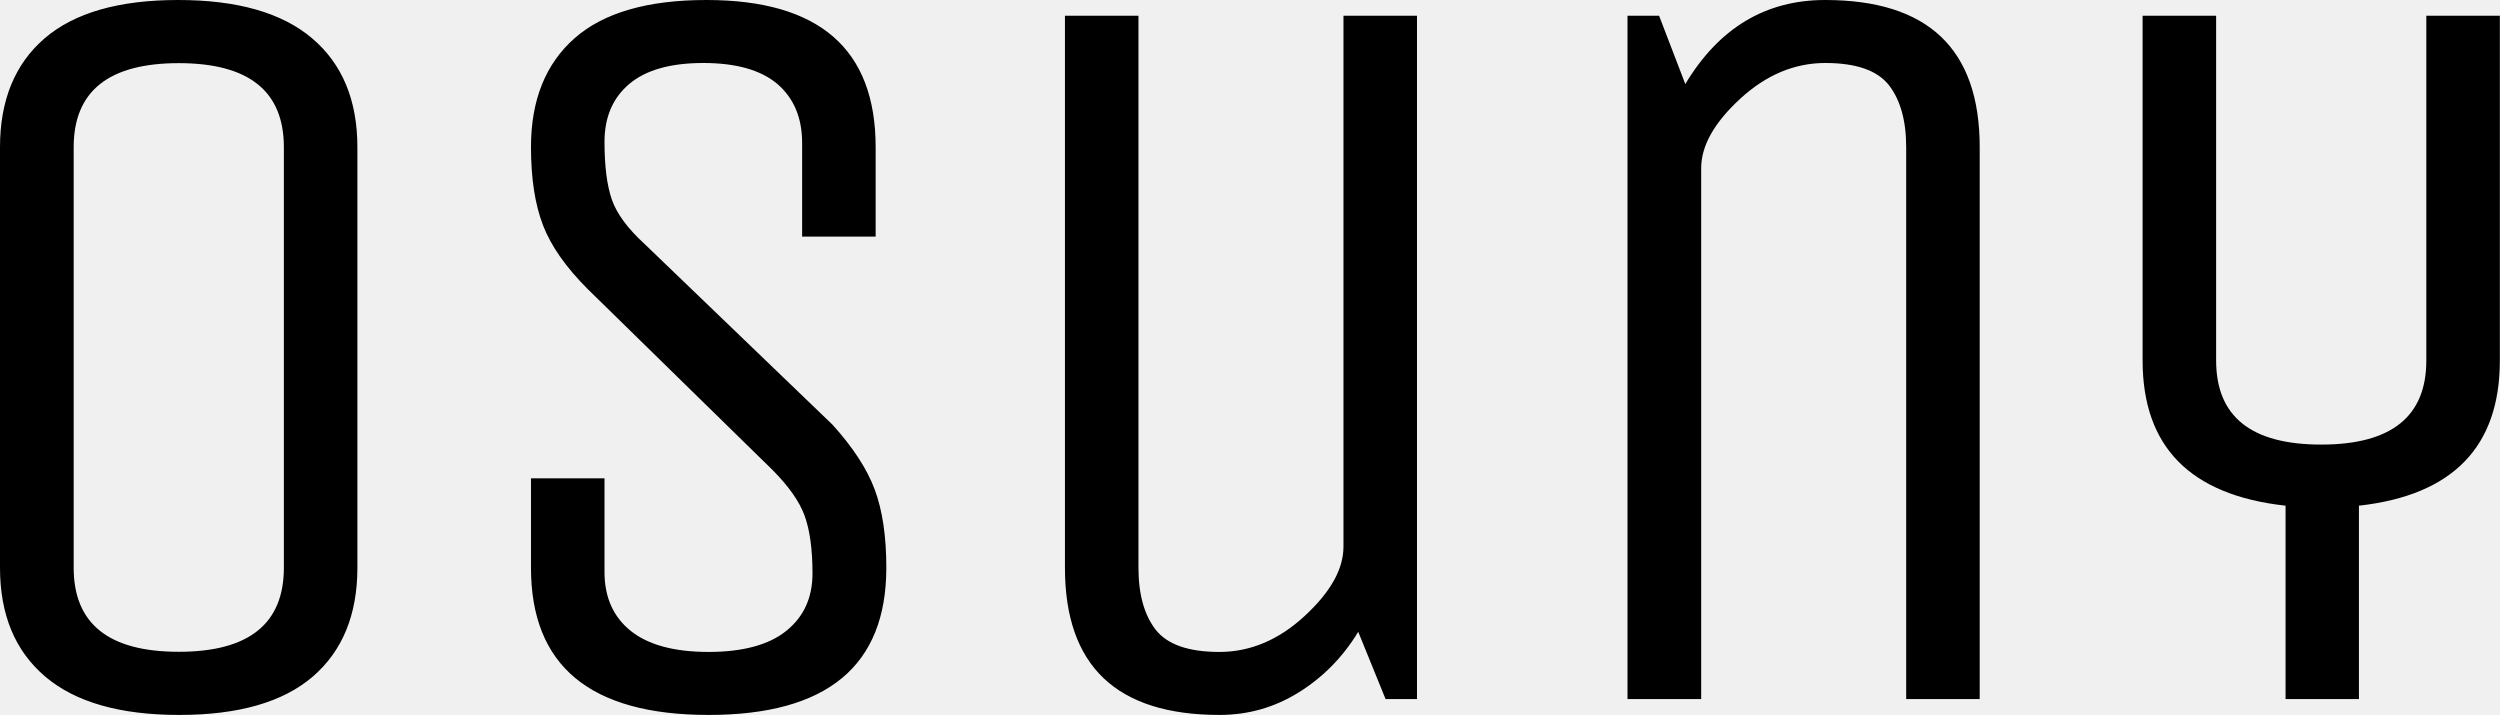
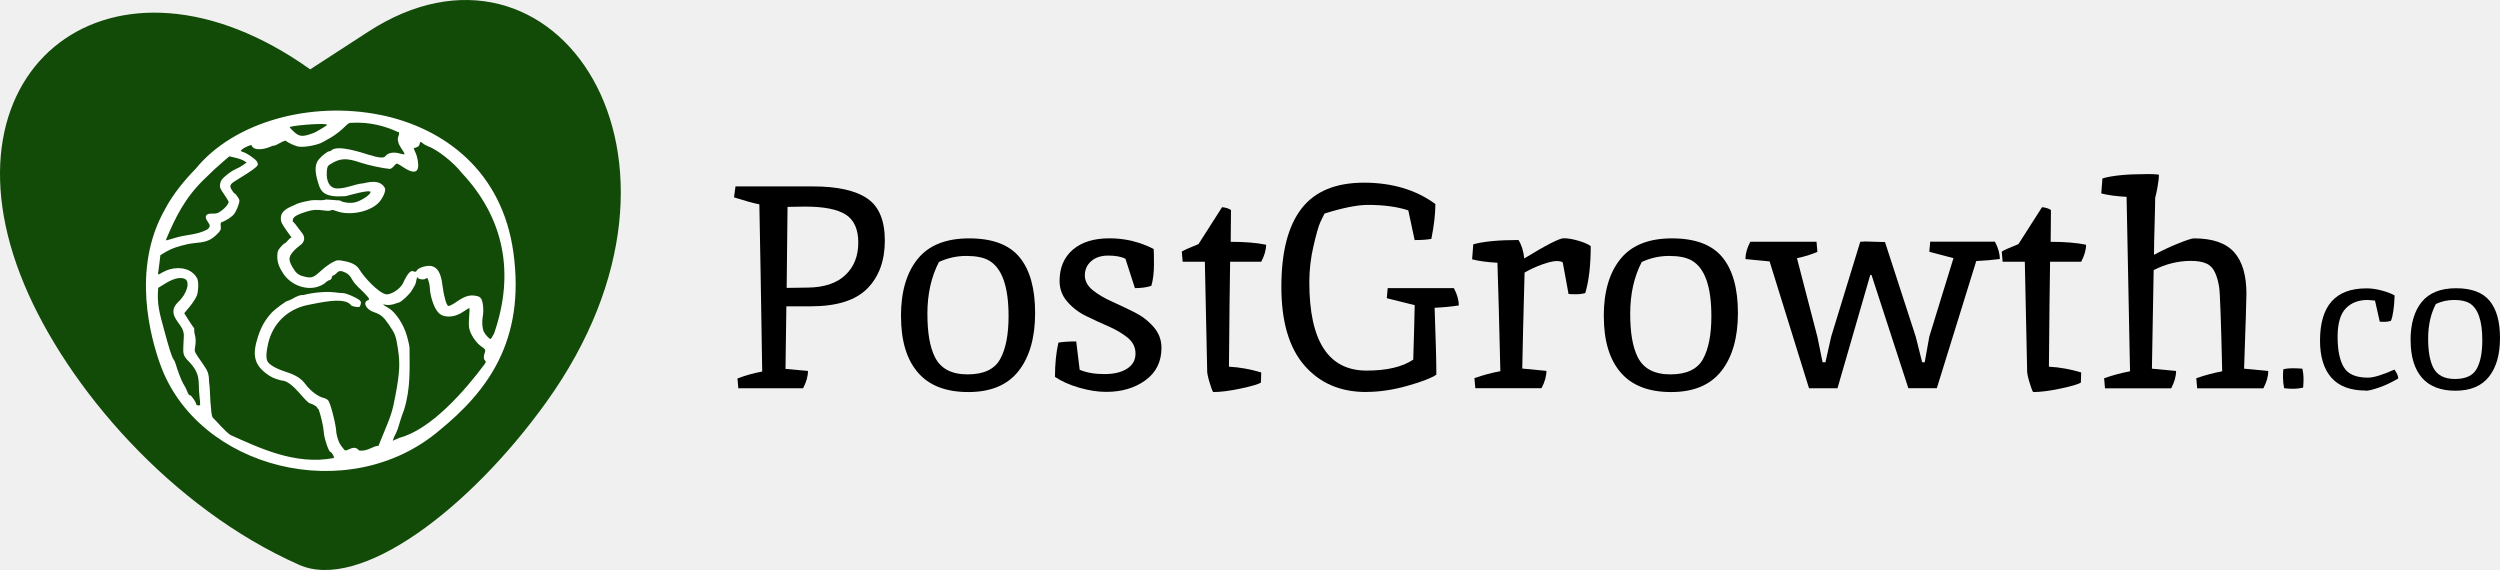
- <svg xmlns="http://www.w3.org/2000/svg" version="1.2" baseProfile="tiny" width="1591.4" height="455.1" overflow="visible" xml:space="preserve">
-   <switch>
-     <g>
-       <g fill="#000000">
-         <path d="M227.5 93.7v267.7c0 29.9-9.5 53-28.4 69.3-19 16.3-47.3 24.4-85 24.4S48 447 28.8 430.7C9.6 414.4 0 391.3 0 361.4V93.7c0-29.9 9.5-53 28.4-69.3C47.4 8.1 75.7 0 113.4 0s66.1 8.1 85.3 24.4c19.2 16.3 28.8 39.4 28.8 69.3zm-46.8 267.7V93.7c0-35.7-22.3-53.5-66.9-53.5-44.6 0-66.9 17.8-66.9 53.5v267.7c0 35.7 22.3 53.5 66.9 53.5 44.6 0 66.9-17.8 66.9-53.5zM564.2 361.4c0 62.5-37.7 93.7-113.1 93.7-75.4 0-113.1-31.2-113.1-93.7v-56.9h46.8v59.6c0 16.1 5.6 28.6 16.7 37.5 11.1 8.9 27.7 13.4 49.5 13.4 21.9 0 38.4-4.5 49.5-13.4 11.1-8.9 16.7-21.1 16.7-36.5 0-15.4-1.7-27.7-5-36.8-3.3-9.1-10.2-18.8-20.4-29.1L374.1 184c-13.8-13.8-23.3-27.3-28.4-40.5-5.1-13.2-7.7-29.8-7.7-49.9 0-29.9 9.3-53 27.8-69.3C384.2 8.1 412.2 0 449.7 0c71.8 0 107.7 31.2 107.7 93.7v56.9h-46.8V91c0-16.1-5.3-28.5-15.7-37.5-10.5-8.9-26.2-13.4-47.2-13.4-21 0-36.7 4.5-47.2 13.4s-15.7 21.2-15.7 36.8c0 15.6 1.6 27.9 4.7 36.8 3.1 8.9 10 18.3 20.7 28.1L530 270.4c12.9 14.3 21.9 28 26.8 41.2 4.9 13.1 7.4 29.7 7.4 49.8zM677.9 361.4V10h46.8v351.4c0 17 3.7 30.1 11 39.5 7.4 9.4 20.9 14.1 40.5 14.1s37.7-7.6 54.2-22.8c16.5-15.2 24.8-29.9 24.8-44.2V10H902v435h-20l-17.4-42.8c-9.8 16.1-22.4 28.9-37.8 38.5-15.4 9.6-32.2 14.4-50.5 14.4-65.6 0-98.4-31.2-98.4-93.7zM1082.8 445H1036V10h20.1l16.7 43.5c21.4-35.7 51.1-53.5 89-53.5 65.6 0 98.4 31.2 98.4 93.7V445h-46.8V93.7c0-16.9-3.7-30.1-11-39.5-7.4-9.4-20.9-14.1-40.5-14.1s-37.7 7.6-54.2 22.8c-16.5 15.2-24.8 29.9-24.8 44.2V445zM1501.7 445h-46.8V321.9c-60.7-6.7-91-37.5-91-92.4V10h46.8v219.5c0 35.7 22.3 53.5 66.9 53.5 44.6 0 66.9-17.8 66.9-53.5V10h46.8v219.5c0 54.9-29.9 85.7-89.7 92.4V445z" />
-       </g>
-     </g>
-   </switch>
+ <svg xmlns="http://www.w3.org/2000/svg" width="2000" height="456" viewBox="0 0 2000 456" fill="none">
+   <path d="M650.292 149.13C669.763 149.13 684.25 152.303 693.706 158.695C703.162 165.086 707.867 176.331 707.867 192.474C707.867 208.617 703.162 221.401 693.8 230.872C684.437 240.343 669.297 245.056 648.429 245.056H629.097L628.399 295.118L646.379 296.751C646.379 301.044 645.075 305.663 642.466 310.608H590.667L589.969 302.77C596.397 300.297 603.012 298.478 609.766 297.218C608.834 237.264 608.089 192.66 607.483 163.453C603.338 162.707 596.583 160.841 587.22 157.901L588.385 149.13H650.339H650.292ZM676.285 220.048C683.179 213.516 686.626 204.885 686.626 194.107C686.626 183.329 683.225 175.864 676.518 171.618C669.763 167.373 658.956 165.273 644.05 165.273C641.302 165.273 636.597 165.366 630.029 165.506C630.029 165.646 629.796 187.248 629.33 230.312L646.146 230.079C659.329 229.939 669.391 226.58 676.285 220.048Z" fill="black" />
+   <path d="M720.77 252.941C720.77 233.438 725.242 218.135 734.139 207.171C743.037 196.16 756.778 190.701 775.364 190.701C793.95 190.701 807.366 195.74 815.658 205.818C823.949 215.895 828.095 230.779 828.095 250.421C828.095 270.064 823.67 285.554 814.866 296.798C806.015 308.042 792.646 313.641 774.666 313.641C756.685 313.641 743.223 308.415 734.279 297.964C725.289 287.513 720.817 272.537 720.817 252.987L720.77 252.941ZM774.06 299.504C786.87 299.504 795.534 295.492 800.053 287.42C804.571 279.348 806.854 267.871 806.854 252.941C806.854 229.286 801.636 214.449 791.202 208.43C786.917 205.958 780.861 204.745 773.128 204.745C765.396 204.745 758.036 206.378 751.142 209.597C744.993 221.448 741.919 235.211 741.919 250.888C741.919 266.564 743.922 277.575 747.928 285.694C752.539 294.932 761.25 299.504 774.06 299.504Z" fill="black" />
+   <path d="M863.73 295.818C869.087 298.104 875.655 299.271 883.434 299.271C891.213 299.271 897.269 297.824 901.741 294.885C906.213 291.992 908.402 287.98 908.402 282.894C908.402 277.809 906.306 273.61 902.206 270.204C898.061 266.844 892.983 263.812 887.021 261.199C881.012 258.586 875.049 255.833 869.04 252.894C863.031 250.001 858 246.129 853.855 241.37C849.709 236.611 847.659 231.059 847.659 224.76C847.659 214.169 851.199 205.818 858.233 199.752C865.314 193.687 875.096 190.654 887.58 190.654C900.064 190.654 911.849 193.5 922.935 199.192C923.075 200.732 923.168 204.838 923.168 211.51C923.168 218.182 922.47 223.92 921.072 228.679C917.392 229.892 913.014 230.499 907.936 230.499L900.343 206.984C896.943 205.304 892.378 204.465 886.648 204.465C880.919 204.465 876.307 205.958 872.953 208.944C869.553 211.93 867.876 215.709 867.876 220.235C867.876 224.76 869.972 228.726 874.211 232.132C878.45 235.538 883.527 238.571 889.536 241.23C895.545 243.936 901.508 246.782 907.517 249.768C913.526 252.754 918.603 256.673 922.842 261.526C927.081 266.378 929.177 271.93 929.177 278.229C929.177 289.286 924.938 297.964 916.414 304.17C907.89 310.375 897.409 313.501 884.971 313.501C878.217 313.501 870.997 312.381 863.311 310.142C855.625 307.902 849.196 305.056 843.979 301.51C843.979 291.199 844.911 282.054 846.728 274.076C850.268 273.47 855.019 273.143 860.982 273.143L863.73 295.725V295.818Z" fill="black" />
+   <path d="M965.744 296.285L963.881 209.364H946.133L945.435 201.292C946.972 200.219 951.444 198.213 958.803 195.273L977.669 165.74C980.743 166.066 983.119 166.813 984.796 168.073L984.563 193.454C996.069 193.454 1005.52 194.247 1012.88 195.786C1012.88 199.939 1011.58 204.465 1008.97 209.41H984.097C983.771 227.84 983.492 255.833 983.166 293.345C991.783 293.812 1000.35 295.352 1008.97 297.964L1008.74 306.036C1006.6 307.436 1001.1 309.022 992.296 310.888C983.445 312.754 976.225 313.641 970.542 313.641C969.75 312.428 968.772 309.768 967.561 305.663C966.35 301.604 965.698 298.478 965.698 296.331L965.744 296.285Z" fill="black" />
+   <path d="M1092.82 313.594C1072.23 313.594 1055.83 306.502 1043.54 292.366C1031.24 278.229 1025.09 257.28 1025.09 229.519C1025.09 201.759 1030.4 180.95 1041.11 166.999C1051.78 153.096 1068.46 146.144 1091.1 146.144C1113.73 146.144 1132.79 151.836 1148.3 163.22C1148.3 171.059 1147.23 180.343 1145.08 191.121C1141.68 191.727 1137.26 192.054 1131.72 192.054L1126.64 168.306C1117.88 165.413 1107.12 163.92 1094.4 163.92C1085.97 163.92 1074.37 166.206 1059.65 170.825C1058.72 172.505 1057.56 174.884 1056.21 177.87C1054.81 180.856 1053.04 187.155 1050.8 196.766C1048.57 206.378 1047.45 216.035 1047.45 225.693C1047.45 272.91 1062.73 296.471 1093.29 296.471C1109.4 296.471 1121.84 293.579 1130.6 287.7C1131.2 268.337 1131.58 253.781 1131.76 244.123L1109.45 238.571L1110.15 230.499H1163.11C1165.72 235.445 1167.02 240.017 1167.02 244.356C1161.02 245.289 1154.59 245.896 1147.69 246.222C1148.62 272.07 1149.09 289.893 1149.09 299.737C1145.27 302.35 1137.63 305.336 1126.17 308.602C1114.71 311.868 1103.63 313.548 1092.91 313.548L1092.82 313.594Z" fill="black" />
+   <path d="M1245.24 208.85C1242.63 208.85 1238.76 209.783 1233.59 211.603C1228.47 213.469 1223.81 215.616 1219.66 218.042C1218.73 252.194 1218.12 277.762 1217.8 294.838L1237.13 296.705C1237.13 300.997 1235.83 305.616 1233.22 310.562H1180.25L1179.55 302.49C1186.64 300.017 1193.53 298.198 1200.28 296.938C1199.35 257.886 1198.61 229.006 1197.95 210.203C1189.52 209.737 1182.77 208.804 1177.69 207.451L1178.62 195.46C1186.77 193.174 1198.79 192.007 1214.77 192.007C1217.24 195.833 1218.78 200.779 1219.38 206.751C1237.04 195.973 1247.56 190.608 1250.92 190.608C1254.27 190.608 1258.18 191.261 1262.66 192.567C1267.13 193.874 1270.39 195.32 1272.58 196.86C1272.58 212.21 1271.13 224.76 1268.2 234.465C1266.06 235.071 1263.54 235.398 1260.7 235.398C1257.86 235.398 1255.9 235.305 1254.83 235.165L1250.22 210.017C1249.43 209.224 1247.75 208.85 1245.14 208.85H1245.24Z" fill="black" />
+   <path d="M1283.01 252.941C1283.01 233.438 1287.48 218.135 1296.38 207.171C1305.28 196.16 1319.02 190.701 1337.61 190.701C1356.19 190.701 1369.61 195.74 1377.9 205.818C1386.19 215.895 1390.34 230.779 1390.34 250.421C1390.34 270.064 1385.91 285.554 1377.11 296.798C1368.26 308.042 1354.89 313.641 1336.91 313.641C1318.93 313.641 1305.47 308.415 1296.52 297.964C1287.53 287.513 1283.06 272.537 1283.06 252.987L1283.01 252.941ZM1336.3 299.504C1349.11 299.504 1357.78 295.492 1362.3 287.42C1366.81 279.348 1369.1 267.871 1369.1 252.941C1369.1 229.286 1363.88 214.449 1353.44 208.43C1349.16 205.958 1343.1 204.745 1335.37 204.745C1327.64 204.745 1320.28 206.378 1313.38 209.597C1307.24 221.448 1304.16 235.211 1304.16 250.888C1304.16 266.564 1306.16 277.575 1310.17 285.694C1314.78 294.932 1323.49 299.504 1336.3 299.504Z" fill="black" />
+   <path d="M1497.15 219.955H1496.22L1469.99 310.608H1447.21L1415.68 209.13L1396.35 207.264C1396.35 202.972 1397.65 198.353 1400.26 193.407H1453.22L1453.92 201.479C1448.98 203.625 1443.58 205.304 1437.57 206.564L1453.92 269.504L1458.07 289.799H1460.35L1464.96 269.271L1488.21 193.407C1490.07 193.267 1491.37 193.174 1492.12 193.174L1508 193.64L1532.64 269.504L1537.72 289.799H1539.77L1543.45 269.271L1562.78 206.517L1543.45 201.432L1544.15 193.36H1595.95C1598.56 198.306 1599.86 202.878 1599.86 207.217C1593.57 208.011 1587.29 208.524 1581 208.85L1549.46 310.562H1526.68L1497.2 219.908L1497.15 219.955Z" fill="black" />
+   <path d="M1621.71 296.285L1619.85 209.364H1602.1L1601.4 201.292C1602.94 200.219 1607.41 198.213 1614.77 195.273L1633.63 165.74C1636.71 166.066 1639.08 166.813 1640.76 168.073L1640.53 193.454C1652.03 193.454 1661.49 194.247 1668.85 195.786C1668.85 199.939 1667.55 204.465 1664.94 209.41H1640.06C1639.74 227.84 1639.46 255.833 1639.13 293.345C1647.75 293.812 1656.32 295.352 1664.94 297.964L1664.7 306.036C1662.56 307.436 1657.06 309.022 1648.26 310.888C1639.41 312.754 1632.19 313.641 1626.51 313.641C1625.72 312.428 1624.74 309.768 1623.53 305.663C1622.31 301.604 1621.66 298.478 1621.66 296.331L1621.71 296.285Z" fill="black" />
+   <path d="M1717.02 139.239C1721.77 139.239 1725.17 139.379 1727.12 139.705C1727.12 142.458 1726.7 146.051 1725.87 150.436C1725.03 154.822 1724.47 157.388 1724.14 158.181C1724.14 161.587 1724 168.539 1723.68 179.177C1723.35 189.768 1723.21 198.026 1723.21 203.858C1729.83 200.312 1736.39 197.233 1742.91 194.62C1749.44 192.007 1753.54 190.701 1755.21 190.701C1769.93 190.701 1780.6 194.34 1787.21 201.665C1793.83 208.99 1797.14 220.095 1797.14 234.978C1797.14 239.27 1796.53 259.286 1795.27 294.932L1814.6 296.798C1814.6 301.09 1813.3 305.709 1810.69 310.655H1757.73L1757.03 302.583C1764.11 300.111 1771 298.291 1777.76 297.031C1776.83 256.767 1776.03 234.325 1775.34 229.799C1774.64 225.273 1773.52 221.308 1771.98 217.948C1770.44 214.589 1768.16 212.163 1765.09 210.81C1762.01 209.41 1757.96 208.71 1752.88 208.71C1742.45 208.71 1732.48 211.183 1722.93 216.082L1721.53 294.932L1740.87 296.798C1740.87 301.09 1739.56 305.709 1736.95 310.655H1683.99L1683.29 302.583C1690.37 300.111 1697.26 298.291 1704.02 297.031L1701.27 157.481C1692.84 157.015 1686.09 156.082 1681.01 154.729L1681.94 142.738C1689.77 140.452 1701.41 139.285 1716.92 139.285L1717.02 139.239Z" fill="black" />
+   <path d="M1842.51 310.095C1839.85 310.702 1837.24 311.028 1834.77 311.028C1832.31 311.028 1829.79 310.888 1827.32 310.562C1826.72 307.669 1826.39 304.776 1826.39 301.883C1826.39 298.991 1826.48 296.798 1826.72 295.352C1828.95 294.838 1831.33 294.605 1833.84 294.605C1836.36 294.605 1839.06 294.698 1841.9 294.932C1842.51 297.591 1842.83 300.204 1842.83 302.677C1842.83 305.149 1842.74 307.669 1842.51 310.142V310.095Z" fill="black" />
+   <path d="M1892.54 312.428C1880.24 312.428 1871.11 308.975 1865.05 302.07C1859 295.165 1856.02 285.274 1856.02 272.49C1856.02 244.589 1868.41 230.686 1893.14 230.686C1897.15 230.686 1901.29 231.292 1905.58 232.459C1909.86 233.625 1913.26 234.931 1915.69 236.378C1915.36 245.896 1914.38 252.661 1912.75 256.673C1910.89 257.186 1909.45 257.466 1908.28 257.466H1905.67C1905.16 257.466 1904.55 257.42 1903.81 257.326L1899.99 240.437C1896.63 240.11 1894.68 239.97 1894.17 239.97C1886.81 239.97 1880.94 242.21 1876.6 246.735C1872.27 251.261 1870.08 258.819 1870.08 269.504C1870.08 280.188 1871.76 288.26 1875.07 293.812C1878.37 299.364 1884.8 302.117 1894.35 302.117C1898.87 302.117 1905.9 299.971 1915.55 295.678C1917.5 298.338 1918.53 300.717 1918.62 302.77C1913.4 305.849 1908.28 308.275 1903.3 310.002C1898.27 311.728 1894.68 312.614 1892.54 312.614V312.428Z" fill="black" />
+   <path d="M1928.45 272.117C1928.45 259.099 1931.43 248.928 1937.35 241.603C1943.26 234.278 1952.44 230.592 1964.83 230.592C1977.22 230.592 1986.17 233.952 1991.71 240.67C1997.25 247.389 2000 257.28 2000 270.437C2000 283.594 1997.07 293.859 1991.2 301.324C1985.33 308.789 1976.38 312.568 1964.41 312.568C1952.44 312.568 1943.45 309.069 1937.49 302.117C1931.48 295.165 1928.5 285.134 1928.5 272.117H1928.45ZM1963.99 303.19C1972.52 303.19 1978.34 300.484 1981.32 295.118C1984.35 289.753 1985.84 282.054 1985.84 272.117C1985.84 256.347 1982.35 246.456 1975.4 242.443C1972.52 240.81 1968.51 239.97 1963.34 239.97C1958.17 239.97 1953.28 241.043 1948.67 243.19C1944.57 251.075 1942.52 260.266 1942.52 270.717C1942.52 281.168 1943.87 288.493 1946.52 293.952C1949.6 300.111 1955.42 303.19 1963.95 303.19H1963.99Z" fill="black" />
+   <path d="M294.267 25.583C442.956 -71.416 578.276 124.868 437.18 321.526C375.32 407.747 287.885 473.393 239.347 451.884C136.588 406.394 53.626 309.395 19.434 227.653C-53.419 53.577 90.844 -56.626 248.151 55.49L294.267 25.583Z" fill="#114B07" />
+   <path d="M304.143 91.929C249.036 80.731 187.316 97.201 156.572 134.993C147.814 143.904 138.125 155.522 131.743 167.886C104.819 215.429 120.983 271.277 128.017 291.059C157.829 375.134 278.849 405.928 351.377 344.434C389.434 313.454 420.504 273.096 410.722 201.992C401.825 137.326 355.895 102.427 304.143 91.882V91.929ZM318.583 105.459C319.608 105.693 319.375 107.419 318.676 109.099C317.605 111.758 318.536 115.117 321.518 119.41C322.775 121.183 323.707 122.909 323.66 123.282C323.614 123.655 321.751 123.376 319.515 122.722C314.996 121.369 310.292 122.256 308.475 124.775C307.077 126.688 303.63 126.455 294.92 123.795C289.469 122.069 269.905 115.584 265.107 120.296C264.641 120.763 263.943 121.089 263.523 120.996C262.405 120.763 257.375 124.635 255.092 127.435C252.157 131.027 251.738 135.786 253.695 143.391C256.163 151.369 256.35 158.555 276.753 156.875C279.501 156.128 295.292 151.649 296.364 153.422C297.016 155.102 290.541 159.814 285.091 161.587C281.131 162.894 274.983 162.287 271.862 160.374C268.461 160.141 264.176 159.861 260.822 159.581C259.843 160.048 257.375 160.281 255.185 160.141C252.856 160.001 249.968 160.048 248.71 160.281C241.723 161.587 237.857 162.66 235.807 163.92C229.984 166.393 222.811 169.239 225.093 177.637C225.419 178.664 227.376 181.883 229.472 184.776L233.292 190.048C230.823 190.608 229.705 193.967 227.749 194.667C227.096 194.9 225.513 196.393 224.208 197.979C222.112 200.592 221.879 201.385 221.833 205.444C221.786 209.83 223.416 214.216 226.91 219.301C232.826 227.84 244.052 232.179 253.462 229.612C256.024 228.913 259.052 227.42 260.169 226.3C261.287 225.18 262.825 224.2 263.617 224.107C264.455 224.014 265.2 223.174 265.433 222.054C265.62 221.028 266.179 220.235 266.598 220.328C267.017 220.421 268.182 219.628 269.16 218.602C271.256 216.362 272.7 216.315 276.659 218.228C278.709 219.255 280.246 220.888 281.737 223.687C284.485 228.446 288.445 231.152 291.752 234.745C295.898 239.224 295.991 239.457 294.221 240.204C289.982 241.976 292.917 247.622 299.158 249.721C304.562 251.541 306.751 253.361 310.99 259.566C316.301 267.311 316.766 268.664 318.443 279.768C320.12 290.919 319.701 298.478 316.44 315.834C314.065 328.571 313.086 331.697 307.357 345.461C304.888 351.339 302.885 356.332 302.838 356.518C302.792 356.705 302.466 356.798 302.093 356.705C298.367 357.078 293.848 360.951 288.351 360.484C288.258 360.904 287.466 360.531 286.535 359.644C284.671 357.825 282.482 357.778 278.662 359.644C276.613 360.624 276.054 360.577 275.215 359.551C272.84 356.472 270.697 354.792 269.067 346.207C269.02 340.748 264.688 323.299 262.731 320.593C262.033 319.66 260.589 318.726 259.471 318.493C254.766 317.56 248.617 313.034 244.332 307.296C240.791 302.63 236.785 300.111 228.494 297.404C220.016 294.652 214.566 291.292 213.634 288.26C212.749 285.414 212.982 281.821 214.426 275.243C217.92 259.146 229.658 247.529 245.776 244.076C254.486 242.49 275.681 236.984 280.852 244.169C281.038 244.589 282.668 245.196 284.485 245.429C287.56 245.896 287.886 245.756 288.491 243.609C289.004 241.837 288.817 241.043 287.56 240.064C284.765 237.871 276.986 234.558 274.563 234.511C273.306 234.511 269.952 234.185 267.157 233.812C261.101 233.065 250.294 233.998 242.934 235.958C237.717 235.818 234.456 239.457 230.078 240.717C229.146 240.53 219.783 247.482 217.314 250.188C212.004 256.067 209.069 261.152 206.414 269.224C201.616 283.827 203.386 291.572 213.029 298.851C216.942 301.79 219.038 302.77 225 304.356C234.736 304.45 244.658 323.439 249.13 323.019C251.505 324.045 253.555 325.398 253.695 326.005C253.834 326.611 254.347 327.218 254.859 327.311C256.629 332.257 258.725 340.982 259.005 345.554C259.191 350.173 262.871 361.231 264.269 361.511C265.48 361.744 267.809 365.896 267.017 366.409C236.133 372.475 206.507 357.871 184.241 347.933C179.676 344.668 173.714 337.482 169.941 333.75C169.941 333.75 169.102 331.464 168.869 327.265C167.938 319.846 168.217 312.055 167.239 305.009C167.146 298.897 166.167 296.798 162.767 291.806C155.221 280.981 155.454 281.495 156.059 277.902C156.758 273.516 156.711 270.484 155.826 267.591C155.454 266.331 155.267 264.698 155.407 263.998C155.547 263.299 155.407 262.552 155.127 262.319C154.848 262.085 152.985 259.379 150.982 256.253L147.395 250.561L151.82 245.242C154.242 242.303 156.804 238.337 157.503 236.378C158.807 232.645 158.994 225.927 157.829 222.894C153.637 214.869 144.134 213.236 136.215 215.336C133.886 215.989 130.858 217.295 129.507 218.135C126.573 220.001 126.154 220.001 126.526 218.228C126.666 217.482 127.132 213.983 127.551 210.483L128.296 204.091L132.861 201.385C137.1 198.866 141.665 197.279 149.864 195.367C153.544 194.527 157.643 194.34 160.81 193.874C166.447 193.034 170.08 191.121 174.366 186.595C176.602 184.216 176.881 183.609 176.602 180.996C176.369 178.757 176.555 177.964 177.347 177.73C180.887 176.564 185.825 173.298 187.409 171.059C188.433 169.612 189.878 166.626 190.623 164.387C191.881 160.654 191.881 160.141 190.25 157.668C189.319 156.175 188.201 154.915 187.781 154.822C187.362 154.729 186.244 153.376 185.313 151.789C183.216 148.243 183.868 147.264 191.089 142.925C200.545 137.279 205.948 133.36 206.228 131.914C206.367 131.121 205.995 129.767 205.389 128.974C203.899 126.968 197.703 122.676 194.955 121.789C192.207 120.856 192.16 120.809 193.557 119.596C195.467 117.917 201.383 115.351 201.197 116.237C203.386 121.603 213.075 118.85 216.196 117.403C217.361 116.844 218.712 116.424 219.177 116.517C219.643 116.61 221.879 115.631 224.115 114.324C226.444 112.971 228.494 112.271 228.867 112.738C230.124 114.138 236.879 117.17 239.301 117.357C244.518 117.87 254.114 116.004 258.166 113.718C259.424 113.018 262.405 111.338 264.781 109.985C267.157 108.632 271.116 105.693 273.632 103.453C276.846 100.56 278.523 98.321 280.339 98.274C295.898 97.248 308.754 101.12 318.257 105.599L318.583 105.459ZM336.61 113.624C336.983 113.671 337.542 114.091 338.474 114.837C339.312 115.537 340.849 116.377 341.874 116.75C349.746 119.55 362.743 129.767 369.311 138.212C403.036 174.138 412.166 218.182 395.257 266.798C394.092 269.084 392.835 271.043 392.508 271.183C391.717 271.463 388.13 267.684 387.058 265.351C385.801 262.692 385.428 257.42 386.173 253.407C387.105 248.602 386.499 241.51 385.009 239.084C384.031 237.497 382.959 236.984 379.885 236.518C375.273 235.818 371.314 237.171 364.652 241.837C362.09 243.609 359.435 244.916 358.69 244.776C357.153 244.449 355.01 236.891 353.939 228.073C352.821 218.695 350.119 213.936 345.228 212.863C341.781 212.07 335.026 213.983 333.676 216.129C332.837 217.435 332.185 217.762 331.207 217.202C328.645 215.802 326.176 218.368 322.449 226.486C320.4 230.919 313.18 235.771 309.034 235.491C302.559 234.371 290.913 221.214 287.839 216.082C285.696 212.303 282.063 210.157 275.541 208.897C270.138 207.871 269.626 207.917 265.806 209.97C263.57 211.183 260.076 213.703 258.027 215.569C251.179 221.821 249.642 222.521 244.984 221.634C240.139 220.701 237.67 219.255 235.714 216.409C230.543 208.617 230.357 206.004 234.549 201.245C236.087 199.472 238.556 197.279 240 196.3C243.586 193.92 244.378 190.094 241.956 186.828C236.692 179.737 235.015 177.637 234.503 177.544C234.177 177.497 234.084 176.564 234.317 175.538C234.736 173.345 237.997 171.525 245.356 169.239C250.434 167.699 253.182 167.513 259.797 168.446C262.126 168.772 264.315 168.679 264.735 168.259C265.247 167.746 266.551 167.886 268.787 168.772C279.315 172.785 295.339 169.752 302.745 162.334C306.285 158.788 309.034 152.396 307.869 150.343C305.214 145.491 299.95 144.324 290.913 146.61C283.507 147.217 276.753 151.043 269.346 150.763C263.756 150.436 260.775 145.164 261.474 136.999C261.8 133.22 262.033 132.753 264.502 131.214C272.094 126.455 277.125 126.222 288.445 130.094C294.454 132.147 306.658 134.76 311.829 135.133C312.574 135.18 314.018 134.2 315.043 132.94C316.068 131.68 317.279 130.747 317.698 130.841C318.117 130.934 320.4 132.287 322.775 133.873C329.623 138.399 333.582 138.492 334.421 134.153C334.98 131.167 333.955 125.288 332.278 121.836C331.44 120.156 330.927 118.663 331.114 118.57C331.3 118.477 332.325 118.103 333.396 117.777C334.607 117.403 335.446 116.47 335.679 115.304C335.911 114.138 336.098 113.531 336.61 113.578V113.624ZM260.775 99.441C262.219 99.721 261.846 100.141 258.353 102.24C251.831 106.159 251.692 106.206 247.592 107.512C241.537 109.472 239.068 109.052 235.108 105.366C233.245 103.64 231.755 102.053 231.801 101.82C231.987 100.514 256.303 98.508 260.775 99.441ZM183.403 125.055L188.247 126.175C190.902 126.781 194.07 127.901 195.188 128.648L197.284 130.047L194.21 132.194C192.486 133.36 189.878 134.806 188.387 135.366C186.896 135.926 183.636 138.072 181.213 140.079C177.533 143.111 176.648 144.278 176.136 146.89C175.577 149.736 175.903 150.623 179.303 155.475C181.4 158.461 183.03 161.261 182.937 161.681C182.564 163.5 180.282 166.253 177.207 168.539C174.692 170.452 173.061 171.012 170.639 170.872C164.677 170.499 163.046 172.925 166.167 177.31C168.403 180.436 168.357 181.416 165.748 183.656C157.317 188.042 149.258 187.528 140.454 190.188C136.448 191.401 133.001 192.381 132.861 192.334C132.722 192.287 132.861 191.494 133.281 190.608C140.082 174.838 147.581 158.041 164.863 141.945C169.987 136.859 172.503 134.48 177.72 130.001L183.449 125.055H183.403ZM341.967 222.521C342.945 224.434 343.83 228.213 343.924 230.732C344.063 236.098 346.579 244.309 349.234 248.182C351.097 250.888 352.448 251.914 355.057 252.754C361.019 254.2 366.376 252.241 370.848 249.208C373.13 247.669 375.18 246.409 375.459 246.456C375.739 246.502 375.692 249.162 375.366 252.288C375.04 255.46 374.994 259.706 375.227 261.759C375.879 267.078 381.049 274.823 385.847 277.715C388.13 279.068 388.642 280.375 387.757 282.428C386.779 284.714 386.825 287.093 387.85 288.213C388.968 289.426 388.922 289.659 387.338 291.806C372.106 312.241 344.855 343.688 319.468 350.266L314.204 352.599L315.229 349.706C318.583 343.175 318.304 342.615 320.307 336.269C321.099 333.75 322.356 330.064 323.195 328.058C328.691 310.422 327.62 294.418 327.62 278.275C327.62 277.155 326.735 273.003 325.617 268.991C322.915 259.333 316.301 249.395 310.431 246.176C306.332 243.936 305.447 242.91 308.335 243.796C310.105 244.309 314.065 243.889 316.394 242.863C317.139 242.536 318.257 242.21 318.956 242.07C320.959 241.743 327.667 235.491 329.53 232.225C330.461 230.546 331.533 228.726 331.952 228.119C332.325 227.513 332.884 225.647 333.163 223.92C333.443 222.194 333.815 221.261 333.955 221.868C334.281 223.361 339.079 224.154 340.523 222.941C341.035 222.521 341.594 222.334 342.014 222.427L341.967 222.521ZM146.463 222.614C146.976 222.754 147.441 222.894 147.861 223.127C152.426 225.273 149.538 235.211 142.504 241.65C139.01 245.102 137.752 248.462 139.523 253.034C139.942 254.061 141.06 255.973 141.991 257.28C145.392 261.899 146.23 263.392 146.696 265.445C147.209 267.731 147.209 267.918 146.696 276.549C146.277 283.034 146.883 284.947 150.469 288.586C161.416 299.597 158.248 305.523 159.506 316.067C159.925 319.706 160.205 323.112 160.112 323.672C160.019 324.232 159.227 324.512 158.388 324.325C157.55 324.139 156.898 323.719 156.944 323.392C157.177 322.179 152.845 315.834 151.96 316.16C151.494 316.347 150.656 315.367 150.143 314.061C148.839 310.795 148.28 309.628 146.603 306.922C145.206 304.636 141.945 296.191 140.594 291.339C140.221 289.939 139.383 288.12 138.777 287.373C137.473 285.694 135.284 278.835 131.091 263.205C127.877 251.354 125.315 243.096 126.573 230.266L132.628 226.58C138.218 223.174 142.97 221.821 146.417 222.661L146.463 222.614Z" fill="white" />
</svg>
